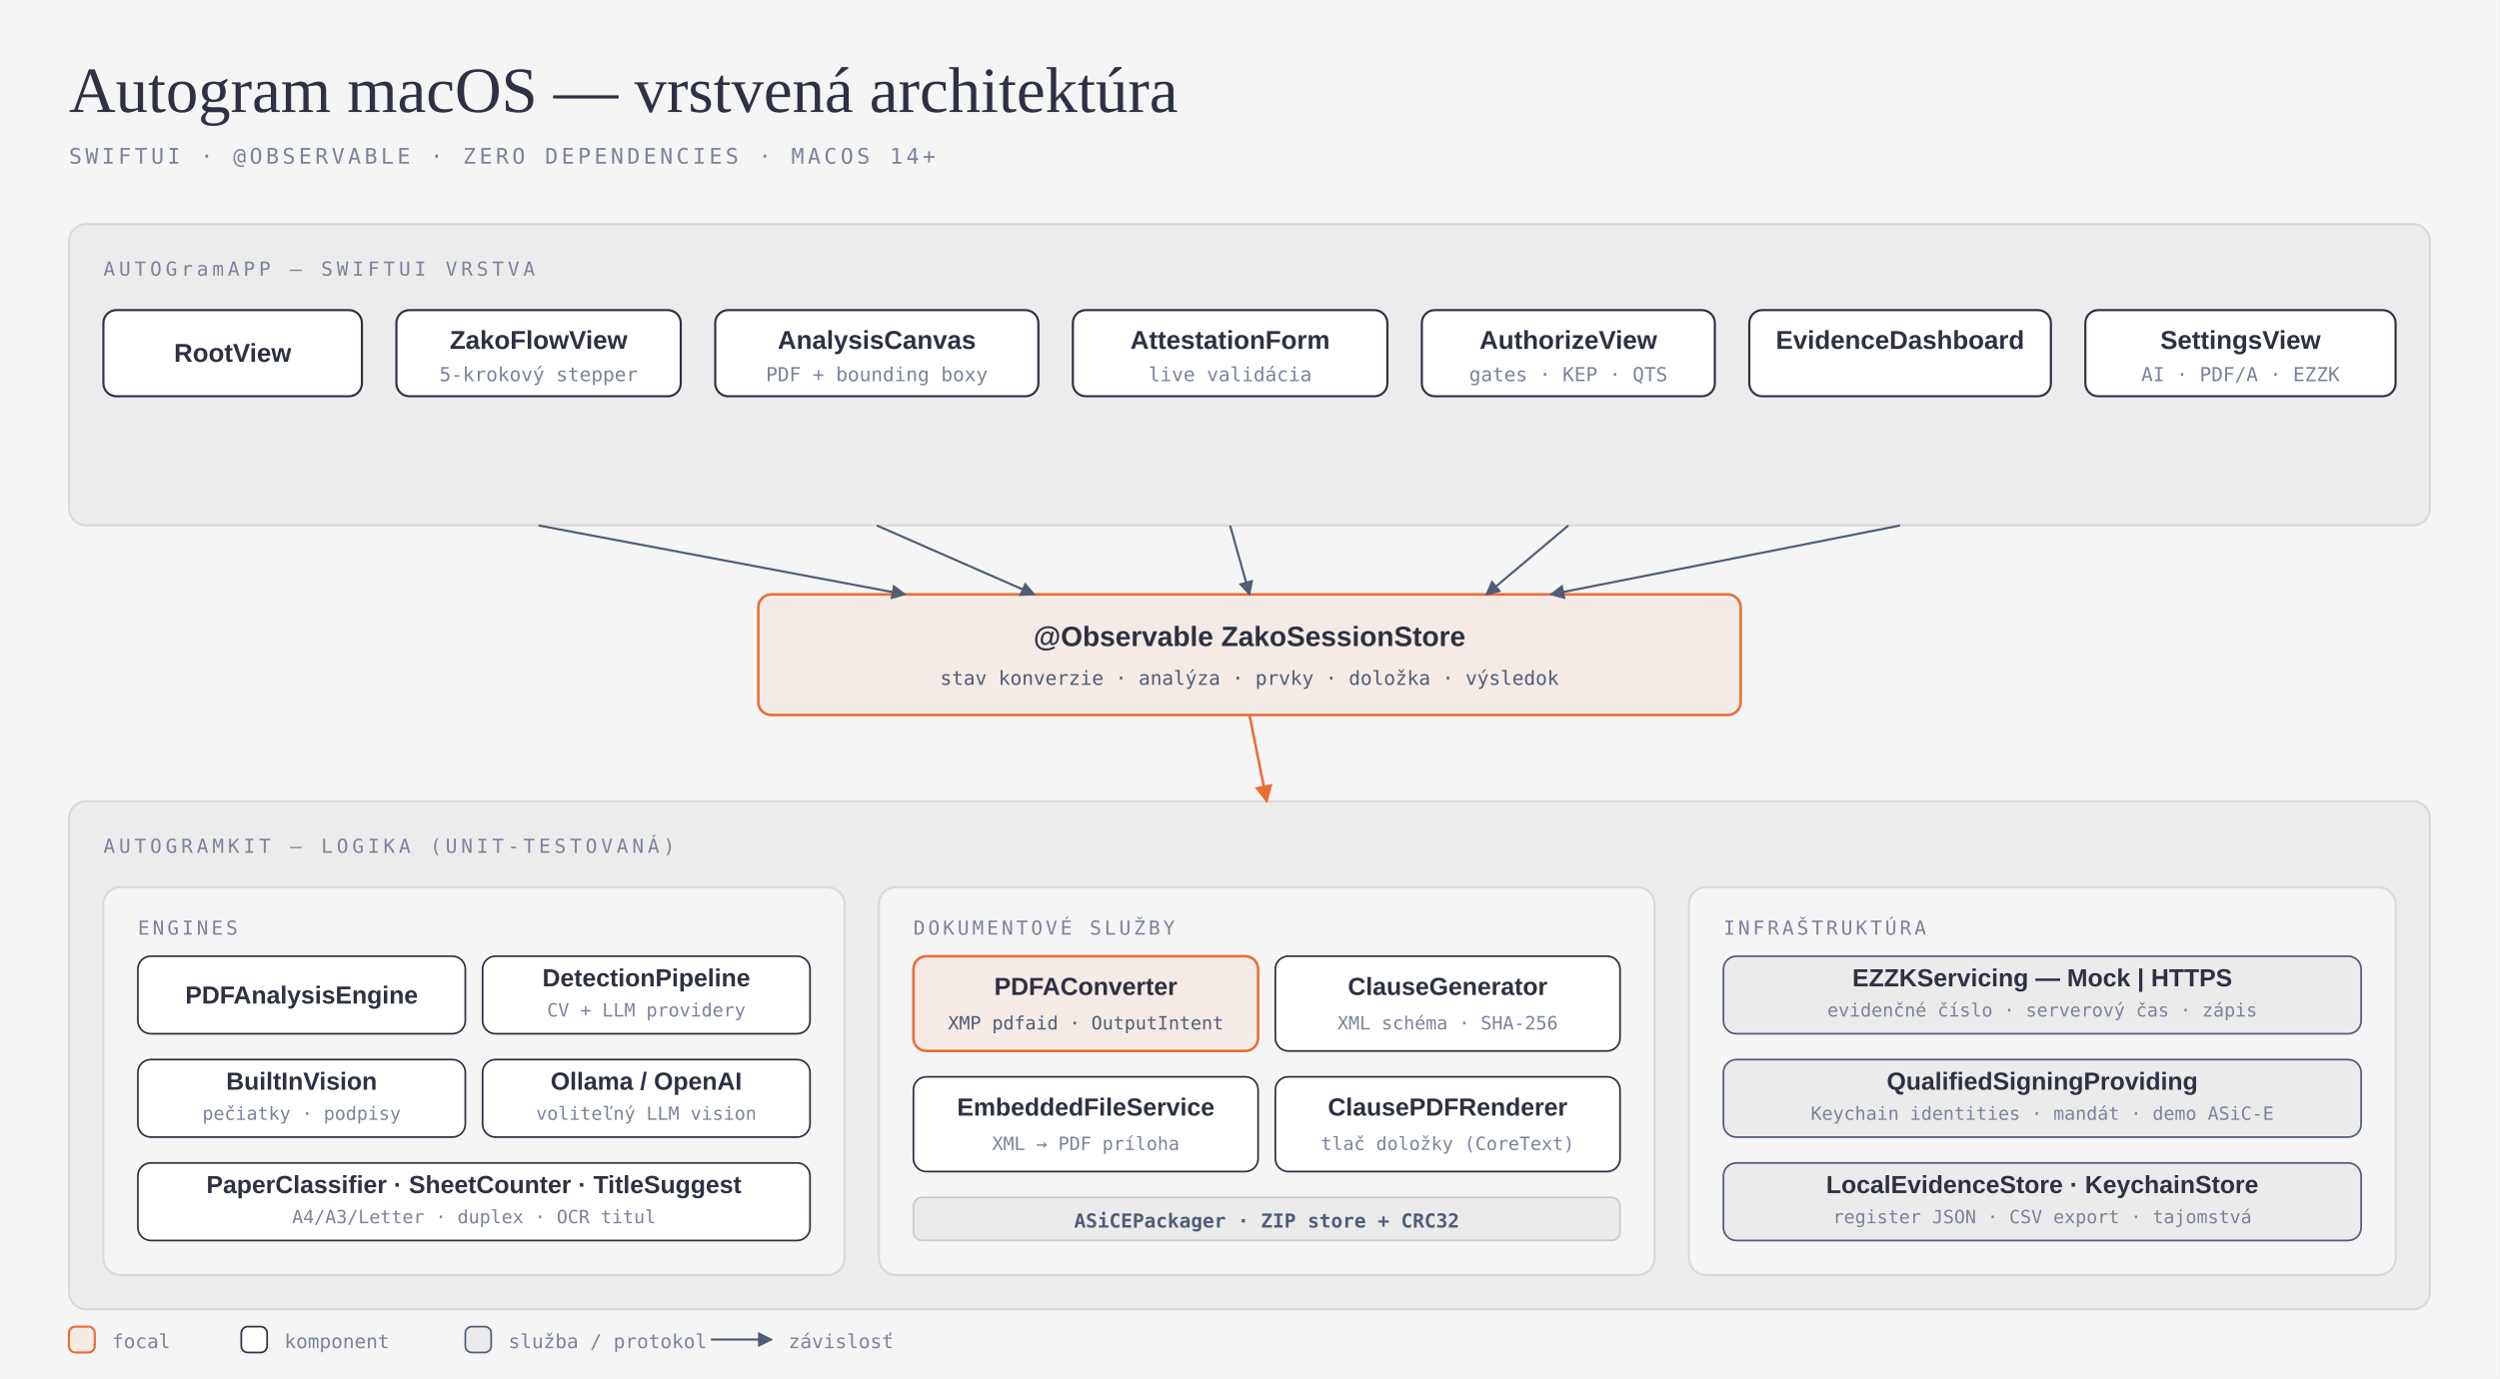
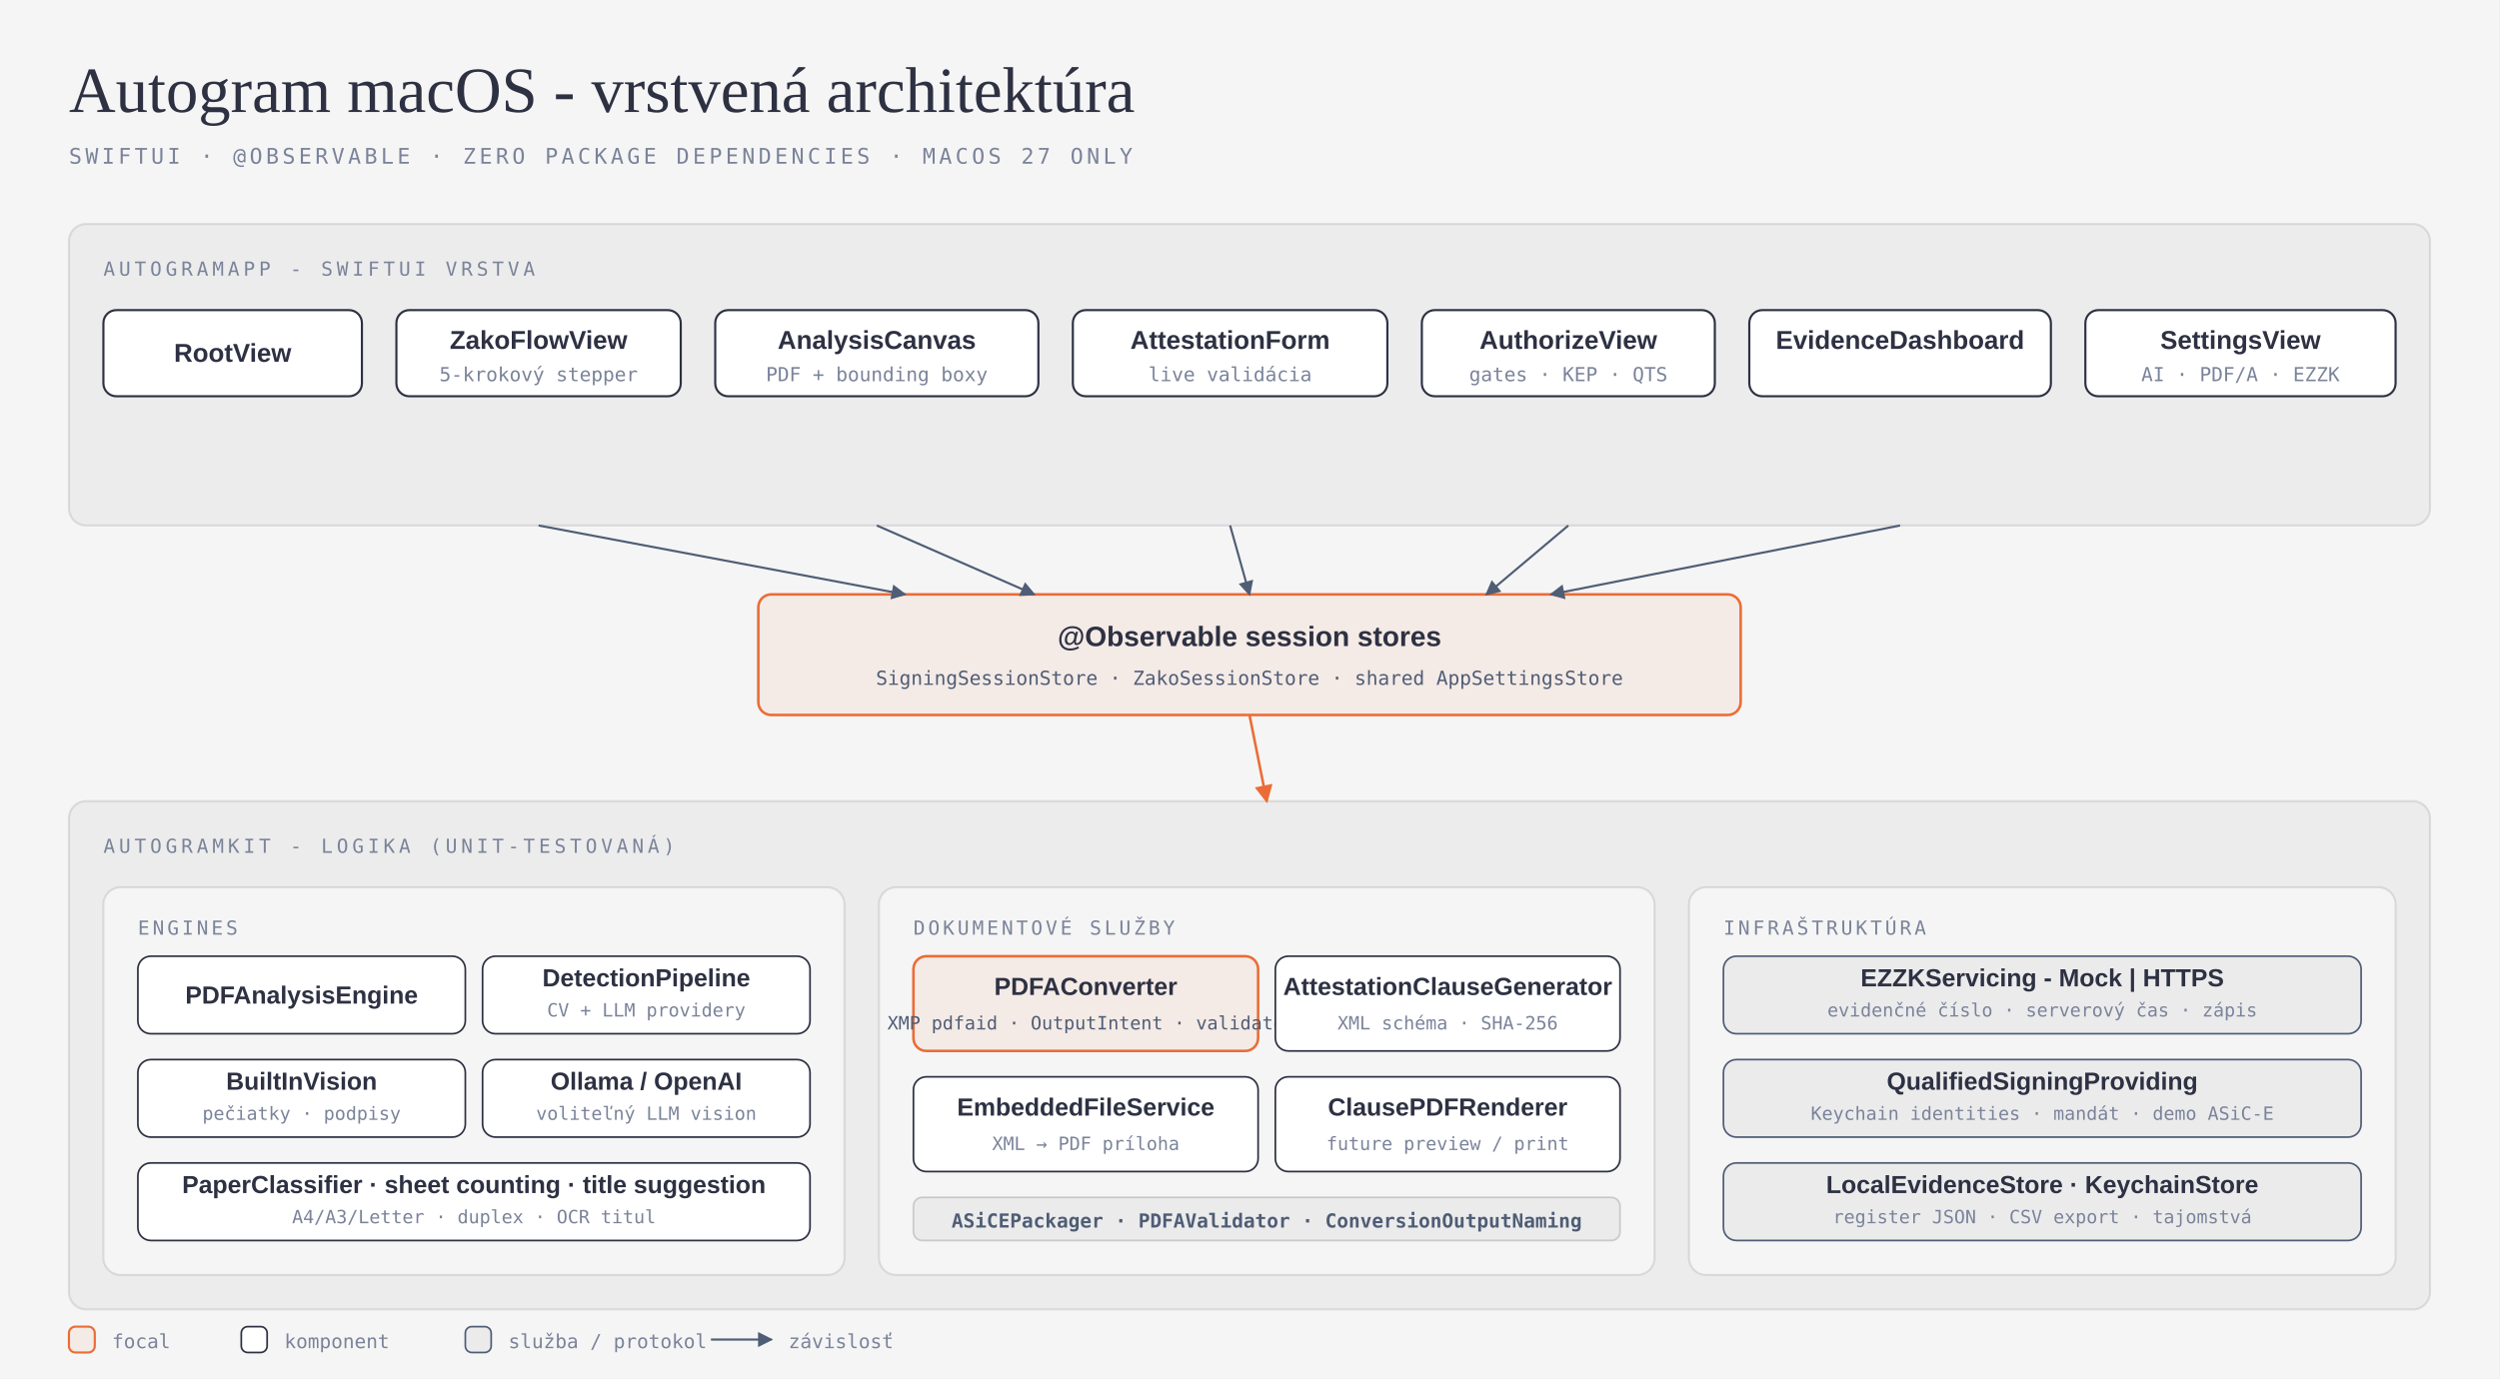
<svg xmlns="http://www.w3.org/2000/svg" width="1160" height="640" viewBox="0 0 1160 640" role="img" aria-labelledby="arch-title arch-desc">
  <defs>
    <marker id="arr" viewBox="0 0 8 8" refX="7" refY="4" markerWidth="7" markerHeight="7" orient="auto-start-reverse">
      <path d="M0,0 L8,4 L0,8 z" fill="#4f5d75" />
    </marker>
    <marker id="arr-acc" viewBox="0 0 8 8" refX="7" refY="4" markerWidth="7" markerHeight="7" orient="auto-start-reverse">
      <path d="M0,0 L8,4 L0,8 z" fill="#eb6c36" />
    </marker>
  </defs>
  <rect x="0" y="0" width="1160" height="640" fill="#f5f5f5" />
-   <text x="32" y="52" font-family="Georgia, 'Times New Roman', serif" font-size="30" fill="#2d3142">Autogram macOS — vrstvená architektúra</text>
-   <text x="32" y="76" font-family="ui-monospace, 'SF Mono', Menlo, monospace" font-size="10" letter-spacing="1.6" fill="#7a8399">SWIFTUI · @OBSERVABLE · ZERO DEPENDENCIES · MACOS 14+</text>
+   <text x="32" y="52" font-family="Georgia, 'Times New Roman', serif" font-size="30" fill="#2d3142">Autogram macOS - vrstvená architektúra</text>
+   <text x="32" y="76" font-family="ui-monospace, 'SF Mono', Menlo, monospace" font-size="10" letter-spacing="1.6" fill="#7a8399">SWIFTUI · @OBSERVABLE · ZERO PACKAGE DEPENDENCIES · MACOS 27 ONLY</text>
  <rect x="32" y="104" width="1096" height="140" rx="8" fill="#ececec" stroke="rgba(45,49,66,0.12)" stroke-width="1" />
-   <text x="48" y="128" font-family="ui-monospace, 'SF Mono', Menlo, monospace" font-size="9" letter-spacing="1.8" fill="#7a8399">AUTOGramAPP — SWIFTUI VRSTVA</text>
+   <text x="48" y="128" font-family="ui-monospace, 'SF Mono', Menlo, monospace" font-size="9" letter-spacing="1.8" fill="#7a8399">AUTOGRAMAPP - SWIFTUI VRSTVA</text>
  <g font-family="-apple-system, 'Helvetica Neue', Arial, sans-serif" font-size="12" font-weight="600" fill="#2d3142">
    <rect x="48" y="144" width="120" height="40" rx="6" fill="#ffffff" stroke="#2d3142" stroke-width="1" />
    <text x="108" y="168" text-anchor="middle">RootView</text>
    <rect x="184" y="144" width="132" height="40" rx="6" fill="#ffffff" stroke="#2d3142" stroke-width="1" />
    <text x="250" y="162" text-anchor="middle">ZakoFlowView</text>
    <text x="250" y="177" text-anchor="middle" font-family="ui-monospace, 'SF Mono', Menlo, monospace" font-size="9" font-weight="400" fill="#7a8399">5-krokový stepper</text>
    <rect x="332" y="144" width="150" height="40" rx="6" fill="#ffffff" stroke="#2d3142" stroke-width="1" />
    <text x="407" y="162" text-anchor="middle">AnalysisCanvas</text>
    <text x="407" y="177" text-anchor="middle" font-family="ui-monospace, 'SF Mono', Menlo, monospace" font-size="9" font-weight="400" fill="#7a8399">PDF + bounding boxy</text>
    <rect x="498" y="144" width="146" height="40" rx="6" fill="#ffffff" stroke="#2d3142" stroke-width="1" />
    <text x="571" y="162" text-anchor="middle">AttestationForm</text>
    <text x="571" y="177" text-anchor="middle" font-family="ui-monospace, 'SF Mono', Menlo, monospace" font-size="9" font-weight="400" fill="#7a8399">live validácia</text>
    <rect x="660" y="144" width="136" height="40" rx="6" fill="#ffffff" stroke="#2d3142" stroke-width="1" />
    <text x="728" y="162" text-anchor="middle">AuthorizeView</text>
    <text x="728" y="177" text-anchor="middle" font-family="ui-monospace, 'SF Mono', Menlo, monospace" font-size="9" font-weight="400" fill="#7a8399">gates · KEP · QTS</text>
    <rect x="812" y="144" width="140" height="40" rx="6" fill="#ffffff" stroke="#2d3142" stroke-width="1" />
    <text x="882" y="162" text-anchor="middle">EvidenceDashboard</text>
    <rect x="968" y="144" width="144" height="40" rx="6" fill="#ffffff" stroke="#2d3142" stroke-width="1" />
    <text x="1040" y="162" text-anchor="middle">SettingsView</text>
    <text x="1040" y="177" text-anchor="middle" font-family="ui-monospace, 'SF Mono', Menlo, monospace" font-size="9" font-weight="400" fill="#7a8399">AI · PDF/A · EZZK</text>
  </g>
  <rect x="352" y="276" width="456" height="56" rx="6" fill="rgba(235,108,54,0.08)" stroke="#eb6c36" stroke-width="1.2" />
-   <text x="580" y="300" text-anchor="middle" font-family="-apple-system, 'Helvetica Neue', Arial, sans-serif" font-size="13" font-weight="600" fill="#2d3142">@Observable ZakoSessionStore</text>
-   <text x="580" y="318" text-anchor="middle" font-family="ui-monospace, 'SF Mono', Menlo, monospace" font-size="9" fill="#4f5d75">stav konverzie · analýza · prvky · doložka · výsledok</text>
+   <text x="580" y="300" text-anchor="middle" font-family="-apple-system, 'Helvetica Neue', Arial, sans-serif" font-size="13" font-weight="600" fill="#2d3142">@Observable session stores</text>
+   <text x="580" y="318" text-anchor="middle" font-family="ui-monospace, 'SF Mono', Menlo, monospace" font-size="9" fill="#4f5d75">SigningSessionStore · ZakoSessionStore · shared AppSettingsStore</text>
  <line x1="250" y1="244" x2="420" y2="276" stroke="#4f5d75" stroke-width="1" marker-end="url(#arr)" />
  <line x1="407" y1="244" x2="480" y2="276" stroke="#4f5d75" stroke-width="1" marker-end="url(#arr)" />
  <line x1="571" y1="244" x2="580" y2="276" stroke="#4f5d75" stroke-width="1" marker-end="url(#arr)" />
  <line x1="728" y1="244" x2="690" y2="276" stroke="#4f5d75" stroke-width="1" marker-end="url(#arr)" />
  <line x1="882" y1="244" x2="720" y2="276" stroke="#4f5d75" stroke-width="1" marker-end="url(#arr)" />
  <rect x="32" y="372" width="1096" height="236" rx="8" fill="#ececec" stroke="rgba(45,49,66,0.12)" stroke-width="1" />
-   <text x="48" y="396" font-family="ui-monospace, 'SF Mono', Menlo, monospace" font-size="9" letter-spacing="1.8" fill="#7a8399">AUTOGRAMKIT — LOGIKA (UNIT-TESTOVANÁ)</text>
+   <text x="48" y="396" font-family="ui-monospace, 'SF Mono', Menlo, monospace" font-size="9" letter-spacing="1.8" fill="#7a8399">AUTOGRAMKIT - LOGIKA (UNIT-TESTOVANÁ)</text>
  <rect x="48" y="412" width="344" height="180" rx="8" fill="#f5f5f5" stroke="rgba(45,49,66,0.12)" stroke-width="1" />
  <text x="64" y="434" font-family="ui-monospace, 'SF Mono', Menlo, monospace" font-size="9" letter-spacing="1.4" fill="#7a8399">ENGINES</text>
  <g font-family="-apple-system, 'Helvetica Neue', Arial, sans-serif" font-size="11.5" font-weight="600" fill="#2d3142">
    <rect x="64" y="444" width="152" height="36" rx="6" fill="#ffffff" stroke="#2d3142" stroke-width="0.8" />
    <text x="140" y="466" text-anchor="middle">PDFAnalysisEngine</text>
    <rect x="224" y="444" width="152" height="36" rx="6" fill="#ffffff" stroke="#2d3142" stroke-width="0.8" />
    <text x="300" y="458" text-anchor="middle">DetectionPipeline</text>
    <text x="300" y="472" text-anchor="middle" font-family="ui-monospace, 'SF Mono', Menlo, monospace" font-size="8.5" font-weight="400" fill="#7a8399">CV + LLM providery</text>
    <rect x="64" y="492" width="152" height="36" rx="6" fill="#ffffff" stroke="#2d3142" stroke-width="0.8" />
    <text x="140" y="506" text-anchor="middle">BuiltInVision</text>
    <text x="140" y="520" text-anchor="middle" font-family="ui-monospace, 'SF Mono', Menlo, monospace" font-size="8.5" font-weight="400" fill="#7a8399">pečiatky · podpisy</text>
    <rect x="224" y="492" width="152" height="36" rx="6" fill="#ffffff" stroke="#2d3142" stroke-width="0.8" />
    <text x="300" y="506" text-anchor="middle">Ollama / OpenAI</text>
    <text x="300" y="520" text-anchor="middle" font-family="ui-monospace, 'SF Mono', Menlo, monospace" font-size="8.5" font-weight="400" fill="#7a8399">voliteľný LLM vision</text>
    <rect x="64" y="540" width="312" height="36" rx="6" fill="#ffffff" stroke="#2d3142" stroke-width="0.8" />
-     <text x="220" y="554" text-anchor="middle">PaperClassifier · SheetCounter · TitleSuggest</text>
+     <text x="220" y="554" text-anchor="middle">PaperClassifier · sheet counting · title suggestion</text>
    <text x="220" y="568" text-anchor="middle" font-family="ui-monospace, 'SF Mono', Menlo, monospace" font-size="8.5" font-weight="400" fill="#7a8399">A4/A3/Letter · duplex · OCR titul</text>
  </g>
  <rect x="408" y="412" width="360" height="180" rx="8" fill="#f5f5f5" stroke="rgba(45,49,66,0.12)" stroke-width="1" />
  <text x="424" y="434" font-family="ui-monospace, 'SF Mono', Menlo, monospace" font-size="9" letter-spacing="1.4" fill="#7a8399">DOKUMENTOVÉ SLUŽBY</text>
  <g font-family="-apple-system, 'Helvetica Neue', Arial, sans-serif" font-size="11.5" font-weight="600" fill="#2d3142">
    <rect x="424" y="444" width="160 " height="44" rx="6" fill="rgba(235,108,54,0.08)" stroke="#eb6c36" stroke-width="1.2" />
    <text x="504" y="462" text-anchor="middle">PDFAConverter</text>
-     <text x="504" y="478" text-anchor="middle" font-family="ui-monospace, 'SF Mono', Menlo, monospace" font-size="8.5" font-weight="400" fill="#4f5d75">XMP pdfaid · OutputIntent</text>
+     <text x="504" y="478" text-anchor="middle" font-family="ui-monospace, 'SF Mono', Menlo, monospace" font-size="8.5" font-weight="400" fill="#4f5d75">XMP pdfaid · OutputIntent · validate</text>
    <rect x="592" y="444" width="160" height="44" rx="6" fill="#ffffff" stroke="#2d3142" stroke-width="0.8" />
-     <text x="672" y="462" text-anchor="middle">ClauseGenerator</text>
+     <text x="672" y="462" text-anchor="middle">AttestationClauseGenerator</text>
    <text x="672" y="478" text-anchor="middle" font-family="ui-monospace, 'SF Mono', Menlo, monospace" font-size="8.5" font-weight="400" fill="#7a8399">XML schéma · SHA-256</text>
    <rect x="424" y="500" width="160" height="44" rx="6" fill="#ffffff" stroke="#2d3142" stroke-width="0.8" />
    <text x="504" y="518" text-anchor="middle">EmbeddedFileService</text>
    <text x="504" y="534" text-anchor="middle" font-family="ui-monospace, 'SF Mono', Menlo, monospace" font-size="8.5" font-weight="400" fill="#7a8399">XML → PDF príloha</text>
    <rect x="592" y="500" width="160" height="44" rx="6" fill="#ffffff" stroke="#2d3142" stroke-width="0.8" />
    <text x="672" y="518" text-anchor="middle">ClausePDFRenderer</text>
-     <text x="672" y="534" text-anchor="middle" font-family="ui-monospace, 'SF Mono', Menlo, monospace" font-size="8.5" font-weight="400" fill="#7a8399">tlač doložky (CoreText)</text>
+     <text x="672" y="534" text-anchor="middle" font-family="ui-monospace, 'SF Mono', Menlo, monospace" font-size="8.5" font-weight="400" fill="#7a8399">future preview / print</text>
    <rect x="424" y="556" width="328" height="20" rx="4" fill="rgba(45,49,66,0.05)" stroke="rgba(45,49,66,0.20)" stroke-width="0.8" />
-     <text x="588" y="570" text-anchor="middle" font-family="ui-monospace, 'SF Mono', Menlo, monospace" font-size="9" fill="#4f5d75">ASiCEPackager · ZIP store + CRC32</text>
+     <text x="588" y="570" text-anchor="middle" font-family="ui-monospace, 'SF Mono', Menlo, monospace" font-size="9" fill="#4f5d75">ASiCEPackager · PDFAValidator · ConversionOutputNaming</text>
  </g>
  <rect x="784" y="412" width="328" height="180" rx="8" fill="#f5f5f5" stroke="rgba(45,49,66,0.12)" stroke-width="1" />
  <text x="800" y="434" font-family="ui-monospace, 'SF Mono', Menlo, monospace" font-size="9" letter-spacing="1.4" fill="#7a8399">INFRAŠTRUKTÚRA</text>
  <g font-family="-apple-system, 'Helvetica Neue', Arial, sans-serif" font-size="11.5" font-weight="600" fill="#2d3142">
    <rect x="800" y="444" width="296" height="36" rx="6" fill="rgba(45,49,66,0.05)" stroke="#4f5d75" stroke-width="0.8" />
-     <text x="948" y="458" text-anchor="middle">EZZKServicing — Mock | HTTPS</text>
+     <text x="948" y="458" text-anchor="middle">EZZKServicing - Mock | HTTPS</text>
    <text x="948" y="472" text-anchor="middle" font-family="ui-monospace, 'SF Mono', Menlo, monospace" font-size="8.5" font-weight="400" fill="#7a8399">evidenčné číslo · serverový čas · zápis</text>
    <rect x="800" y="492" width="296" height="36" rx="6" fill="rgba(45,49,66,0.05)" stroke="#4f5d75" stroke-width="0.8" />
    <text x="948" y="506" text-anchor="middle">QualifiedSigningProviding</text>
    <text x="948" y="520" text-anchor="middle" font-family="ui-monospace, 'SF Mono', Menlo, monospace" font-size="8.5" font-weight="400" fill="#7a8399">Keychain identities · mandát · demo ASiC-E</text>
    <rect x="800" y="540" width="296" height="36" rx="6" fill="rgba(45,49,66,0.05)" stroke="#4f5d75" stroke-width="0.8" />
    <text x="948" y="554" text-anchor="middle">LocalEvidenceStore · KeychainStore</text>
    <text x="948" y="568" text-anchor="middle" font-family="ui-monospace, 'SF Mono', Menlo, monospace" font-size="8.5" font-weight="400" fill="#7a8399">register JSON · CSV export · tajomstvá</text>
  </g>
  <line x1="580" y1="332" x2="588" y2="372" stroke="#eb6c36" stroke-width="1.2" marker-end="url(#arr-acc)" />
  <g font-family="ui-monospace, 'SF Mono', Menlo, monospace" font-size="9" fill="#7a8399">
    <rect x="32" y="616" width="12" height="12" rx="3" fill="rgba(235,108,54,0.08)" stroke="#eb6c36" stroke-width="1" />
    <text x="52" y="626">focal</text>
    <rect x="112" y="616" width="12" height="12" rx="3" fill="#ffffff" stroke="#2d3142" stroke-width="0.8" />
    <text x="132" y="626">komponent</text>
    <rect x="216" y="616" width="12" height="12" rx="3" fill="rgba(45,49,66,0.05)" stroke="#4f5d75" stroke-width="0.8" />
    <text x="236" y="626">služba / protokol</text>
    <line x1="330" y1="622" x2="358" y2="622" stroke="#4f5d75" stroke-width="1" marker-end="url(#arr)" />
    <text x="366" y="626">závislosť</text>
  </g>
</svg>
